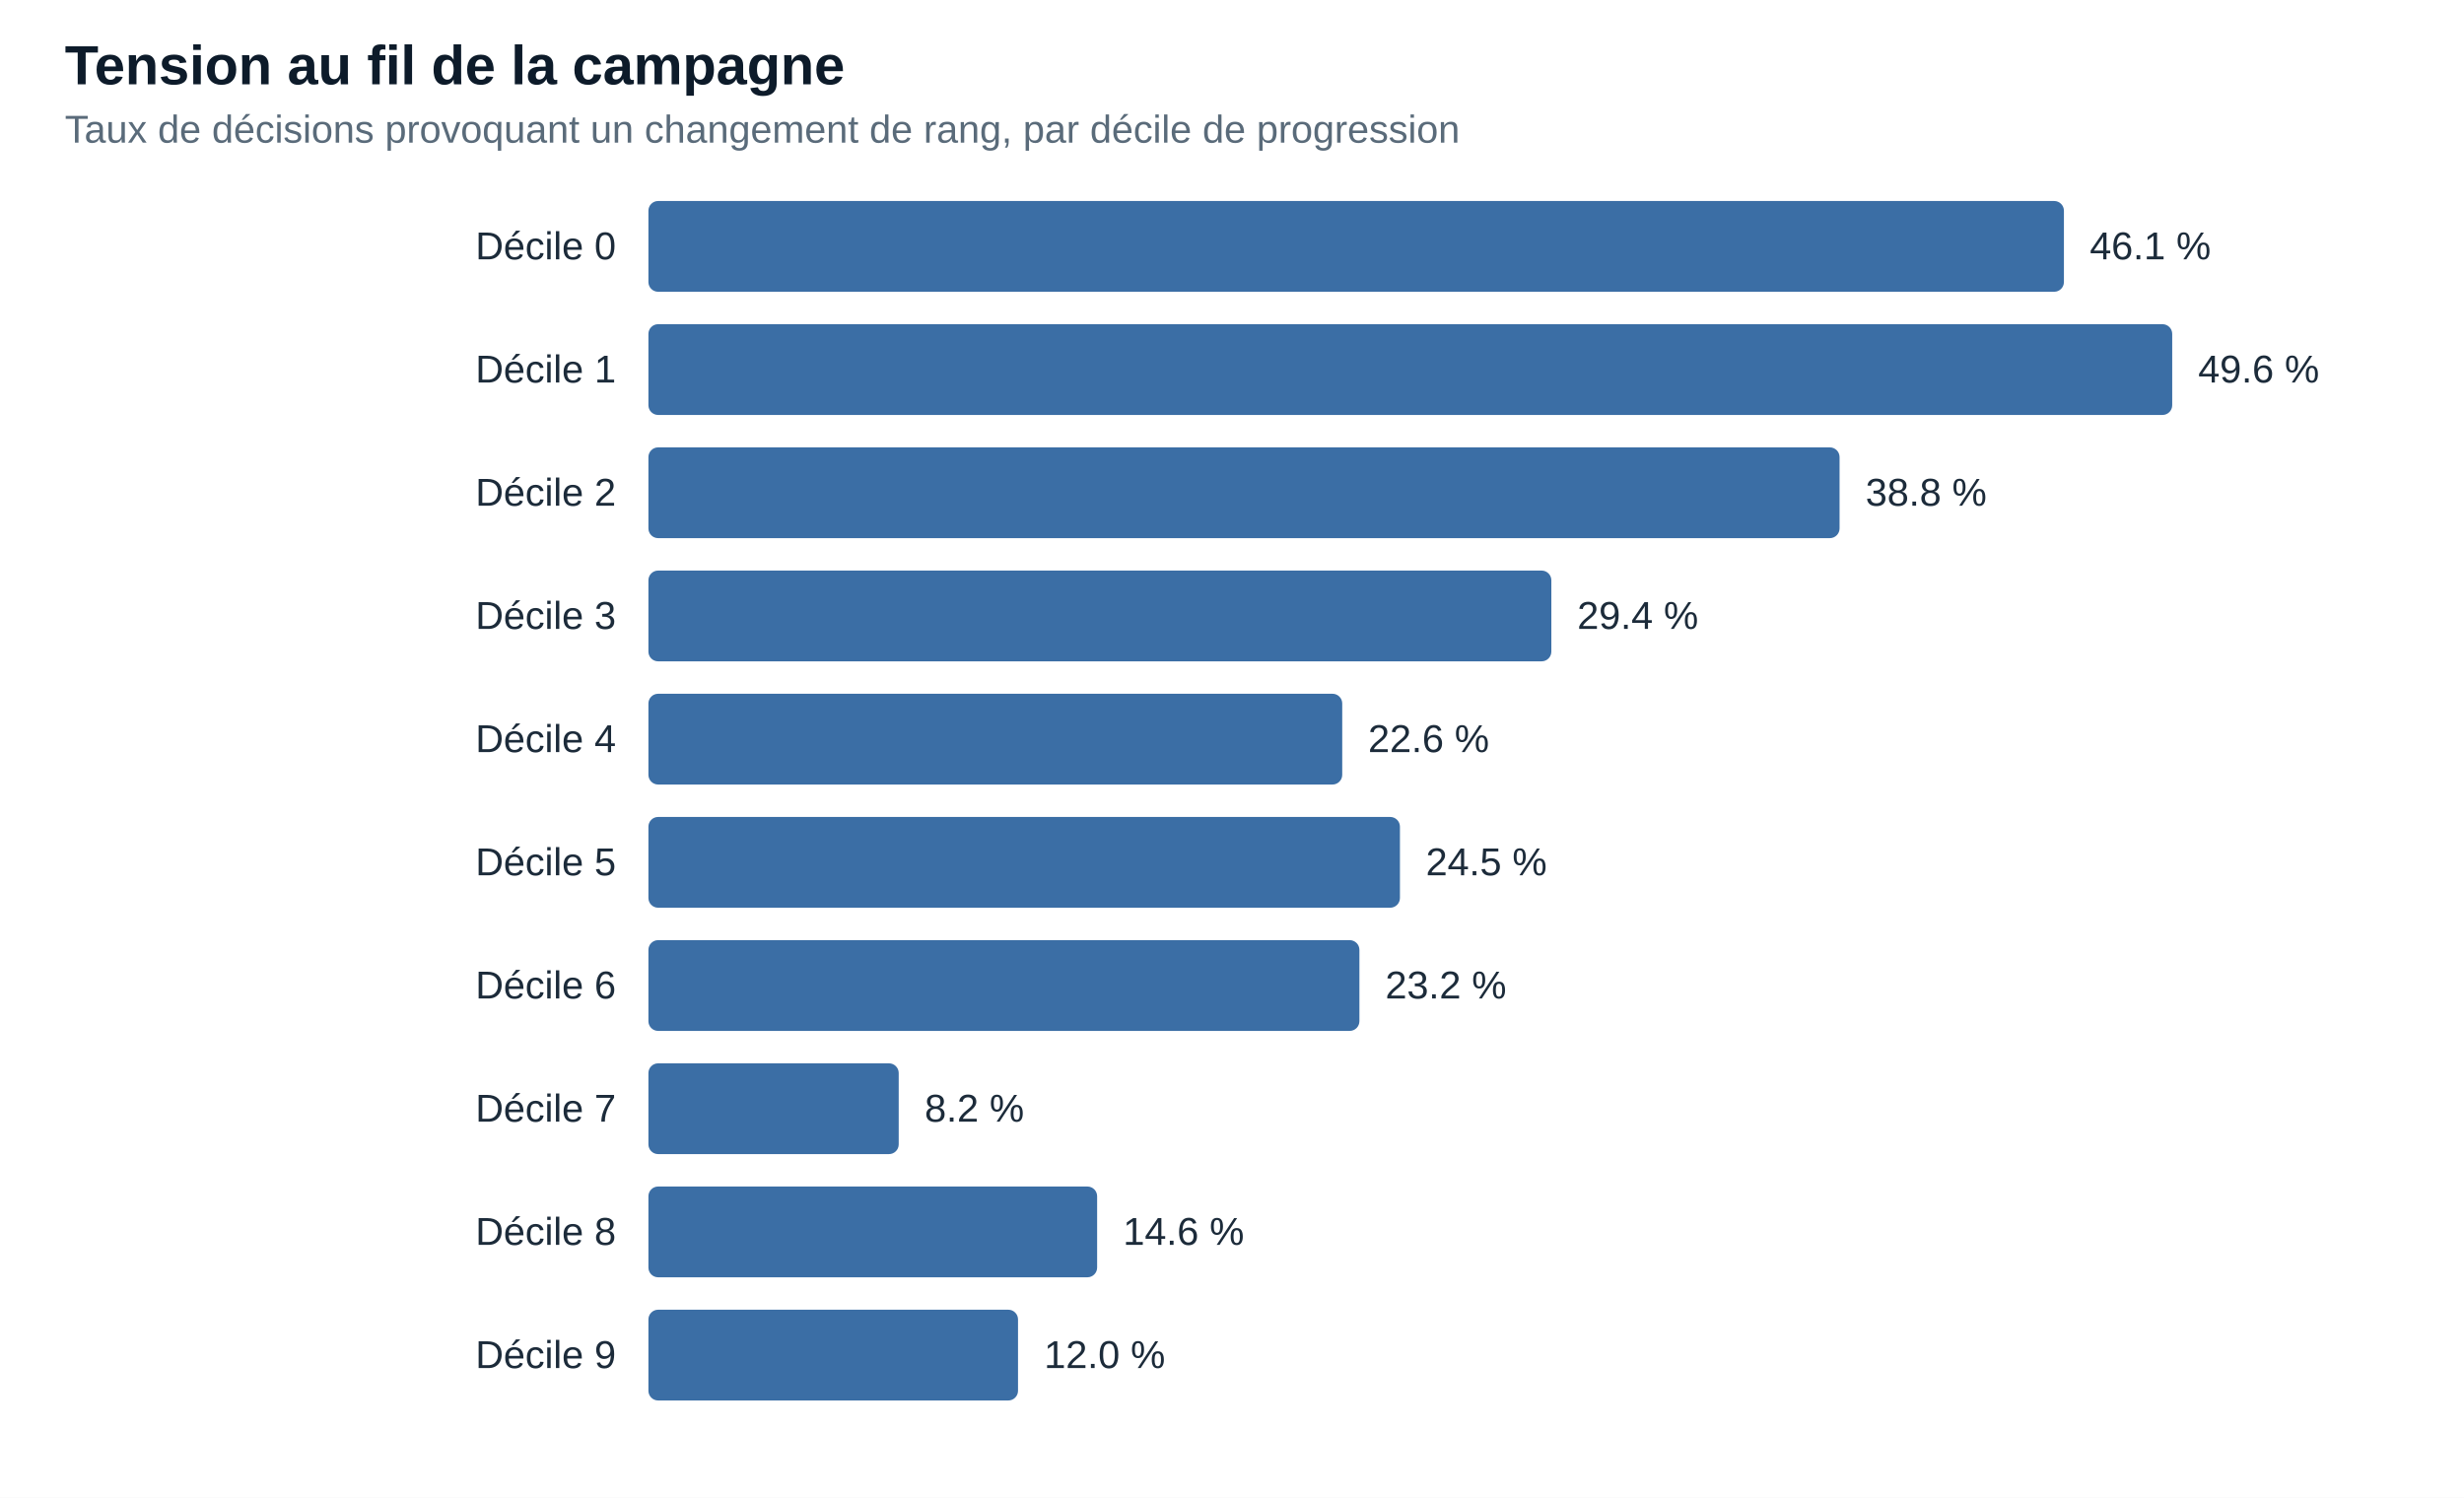
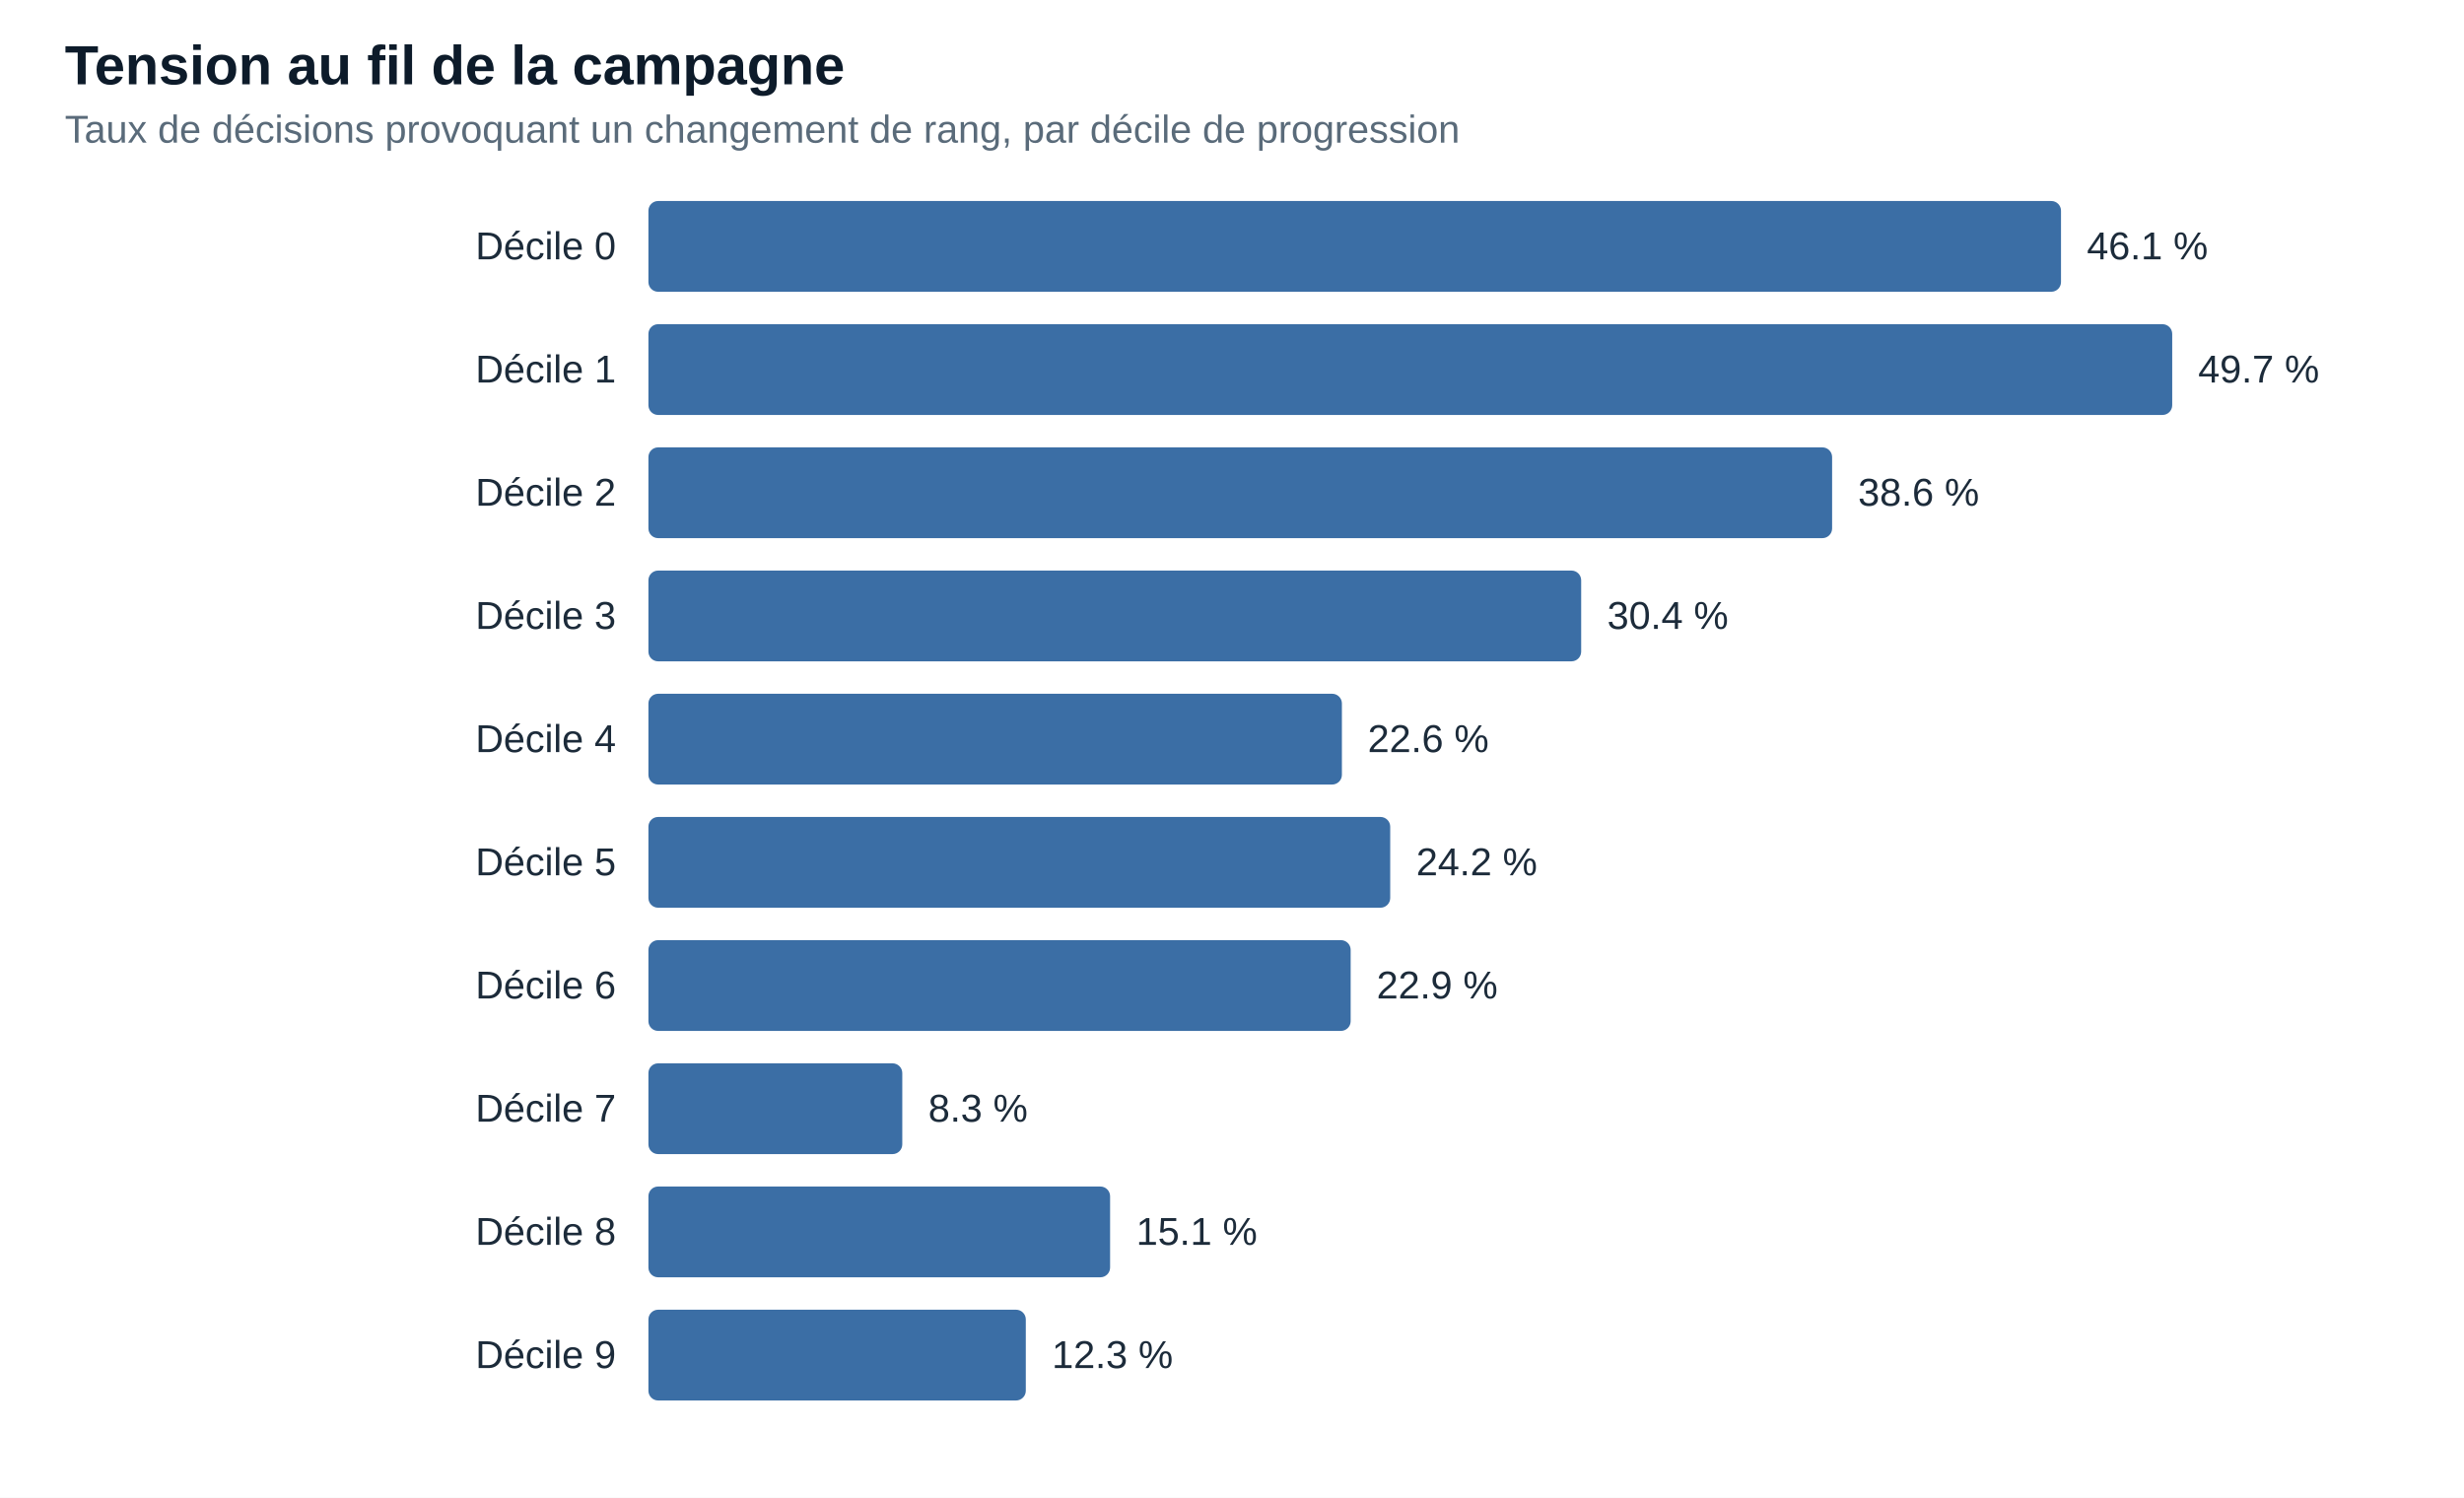
<svg xmlns="http://www.w3.org/2000/svg" width="760" height="462" viewBox="0 0 760 462">
  <rect width="760" height="462" fill="#ffffff" />
  <text x="20" y="26" font-size="17" font-weight="700" fill="#0d1b2a" style="font-family:Arial,Helvetica,sans-serif">Tension au fil de la campagne</text>
  <text x="20" y="44" font-size="12" fill="#5a6b7a" style="font-family:Arial,Helvetica,sans-serif">Taux de décisions provoquant un changement de rang, par décile de progression</text>
  <text x="190" y="80" text-anchor="end" font-size="12" fill="#1c2b3a" style="font-family:Arial,Helvetica,sans-serif">Décile 0</text>
-   <rect x="200" y="62" width="436.6" height="28" fill="#3b6ea5" rx="3" />
-   <text x="644.564" y="80" font-size="12" fill="#1c2b3a" style="font-family:Arial,Helvetica,sans-serif">46.1 %</text>
+   <rect x="200" y="62" width="435.7" height="28" fill="#3b6ea5" rx="3" />
+   <text x="643.665" y="80" font-size="12" fill="#1c2b3a" style="font-family:Arial,Helvetica,sans-serif">46.1 %</text>
  <text x="190" y="118" text-anchor="end" font-size="12" fill="#1c2b3a" style="font-family:Arial,Helvetica,sans-serif">Décile 1</text>
  <rect x="200" y="100" width="470.0" height="28" fill="#3b6ea5" rx="3" />
-   <text x="678" y="118" font-size="12" fill="#1c2b3a" style="font-family:Arial,Helvetica,sans-serif">49.6 %</text>
+   <text x="678" y="118" font-size="12" fill="#1c2b3a" style="font-family:Arial,Helvetica,sans-serif">49.7 %</text>
  <text x="190" y="156" text-anchor="end" font-size="12" fill="#1c2b3a" style="font-family:Arial,Helvetica,sans-serif">Décile 2</text>
-   <rect x="200" y="138" width="367.4" height="28" fill="#3b6ea5" rx="3" />
-   <text x="575.418" y="156" font-size="12" fill="#1c2b3a" style="font-family:Arial,Helvetica,sans-serif">38.8 %</text>
+   <rect x="200" y="138" width="365.1" height="28" fill="#3b6ea5" rx="3" />
+   <text x="573.104" y="156" font-size="12" fill="#1c2b3a" style="font-family:Arial,Helvetica,sans-serif">38.6 %</text>
  <text x="190" y="194" text-anchor="end" font-size="12" fill="#1c2b3a" style="font-family:Arial,Helvetica,sans-serif">Décile 3</text>
-   <rect x="200" y="176" width="278.5" height="28" fill="#3b6ea5" rx="3" />
-   <text x="486.476" y="194" font-size="12" fill="#1c2b3a" style="font-family:Arial,Helvetica,sans-serif">29.4 %</text>
+   <rect x="200" y="176" width="287.7" height="28" fill="#3b6ea5" rx="3" />
+   <text x="495.732" y="194" font-size="12" fill="#1c2b3a" style="font-family:Arial,Helvetica,sans-serif">30.4 %</text>
  <text x="190" y="232" text-anchor="end" font-size="12" fill="#1c2b3a" style="font-family:Arial,Helvetica,sans-serif">Décile 4</text>
-   <rect x="200" y="214" width="214.0" height="28" fill="#3b6ea5" rx="3" />
-   <text x="421.972" y="232" font-size="12" fill="#1c2b3a" style="font-family:Arial,Helvetica,sans-serif">22.6 %</text>
+   <rect x="200" y="214" width="213.9" height="28" fill="#3b6ea5" rx="3" />
+   <text x="421.86" y="232" font-size="12" fill="#1c2b3a" style="font-family:Arial,Helvetica,sans-serif">22.6 %</text>
  <text x="190" y="270" text-anchor="end" font-size="12" fill="#1c2b3a" style="font-family:Arial,Helvetica,sans-serif">Décile 5</text>
-   <rect x="200" y="252" width="231.8" height="28" fill="#3b6ea5" rx="3" />
-   <text x="439.78" y="270" font-size="12" fill="#1c2b3a" style="font-family:Arial,Helvetica,sans-serif">24.5 %</text>
+   <rect x="200" y="252" width="228.8" height="28" fill="#3b6ea5" rx="3" />
+   <text x="436.805" y="270" font-size="12" fill="#1c2b3a" style="font-family:Arial,Helvetica,sans-serif">24.2 %</text>
  <text x="190" y="308" text-anchor="end" font-size="12" fill="#1c2b3a" style="font-family:Arial,Helvetica,sans-serif">Décile 6</text>
-   <rect x="200" y="290" width="219.3" height="28" fill="#3b6ea5" rx="3" />
-   <text x="427.277" y="308" font-size="12" fill="#1c2b3a" style="font-family:Arial,Helvetica,sans-serif">23.2 %</text>
+   <rect x="200" y="290" width="216.6" height="28" fill="#3b6ea5" rx="3" />
+   <text x="424.603" y="308" font-size="12" fill="#1c2b3a" style="font-family:Arial,Helvetica,sans-serif">22.9 %</text>
  <text x="190" y="346" text-anchor="end" font-size="12" fill="#1c2b3a" style="font-family:Arial,Helvetica,sans-serif">Décile 7</text>
-   <rect x="200" y="328" width="77.2" height="28" fill="#3b6ea5" rx="3" />
-   <text x="285.197" y="346" font-size="12" fill="#1c2b3a" style="font-family:Arial,Helvetica,sans-serif">8.2 %</text>
+   <rect x="200" y="328" width="78.3" height="28" fill="#3b6ea5" rx="3" />
+   <text x="286.318" y="346" font-size="12" fill="#1c2b3a" style="font-family:Arial,Helvetica,sans-serif">8.3 %</text>
  <text x="190" y="384" text-anchor="end" font-size="12" fill="#1c2b3a" style="font-family:Arial,Helvetica,sans-serif">Décile 8</text>
-   <rect x="200" y="366" width="138.4" height="28" fill="#3b6ea5" rx="3" />
-   <text x="346.386" y="384" font-size="12" fill="#1c2b3a" style="font-family:Arial,Helvetica,sans-serif">14.6 %</text>
+   <rect x="200" y="366" width="142.4" height="28" fill="#3b6ea5" rx="3" />
+   <text x="350.447" y="384" font-size="12" fill="#1c2b3a" style="font-family:Arial,Helvetica,sans-serif">15.1 %</text>
  <text x="190" y="422" text-anchor="end" font-size="12" fill="#1c2b3a" style="font-family:Arial,Helvetica,sans-serif">Décile 9</text>
-   <rect x="200" y="404" width="114.0" height="28" fill="#3b6ea5" rx="3" />
-   <text x="322.043" y="422" font-size="12" fill="#1c2b3a" style="font-family:Arial,Helvetica,sans-serif">12.0 %</text>
+   <rect x="200" y="404" width="116.4" height="28" fill="#3b6ea5" rx="3" />
+   <text x="324.436" y="422" font-size="12" fill="#1c2b3a" style="font-family:Arial,Helvetica,sans-serif">12.3 %</text>
</svg>
